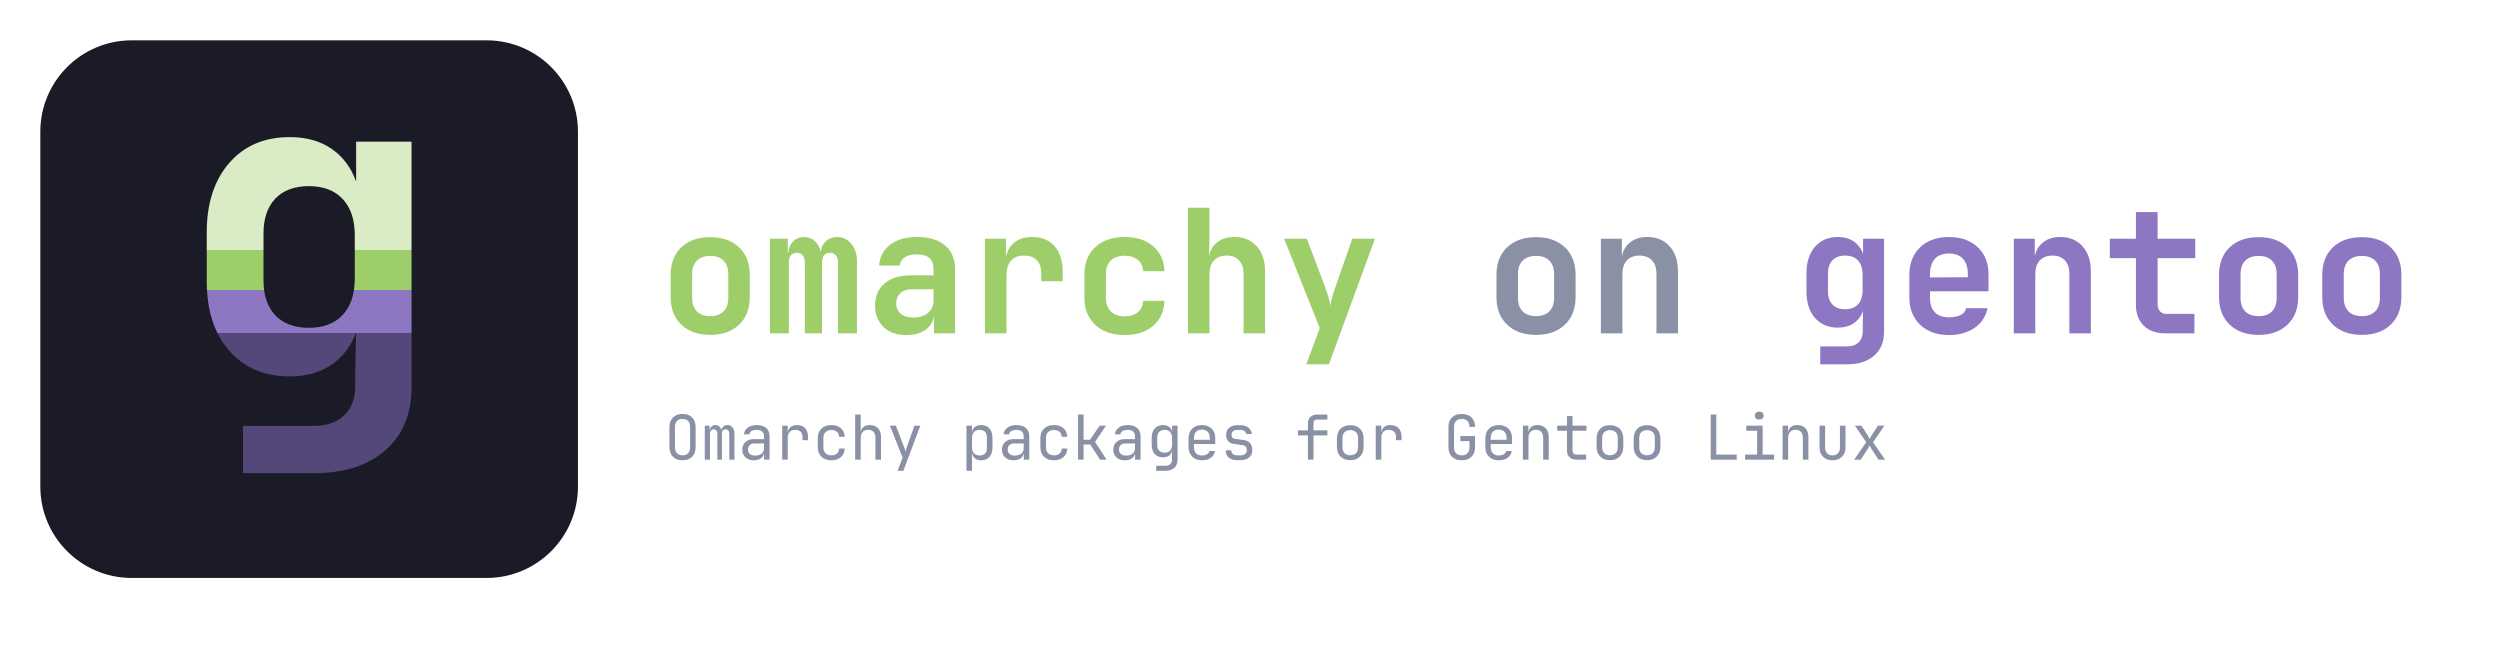
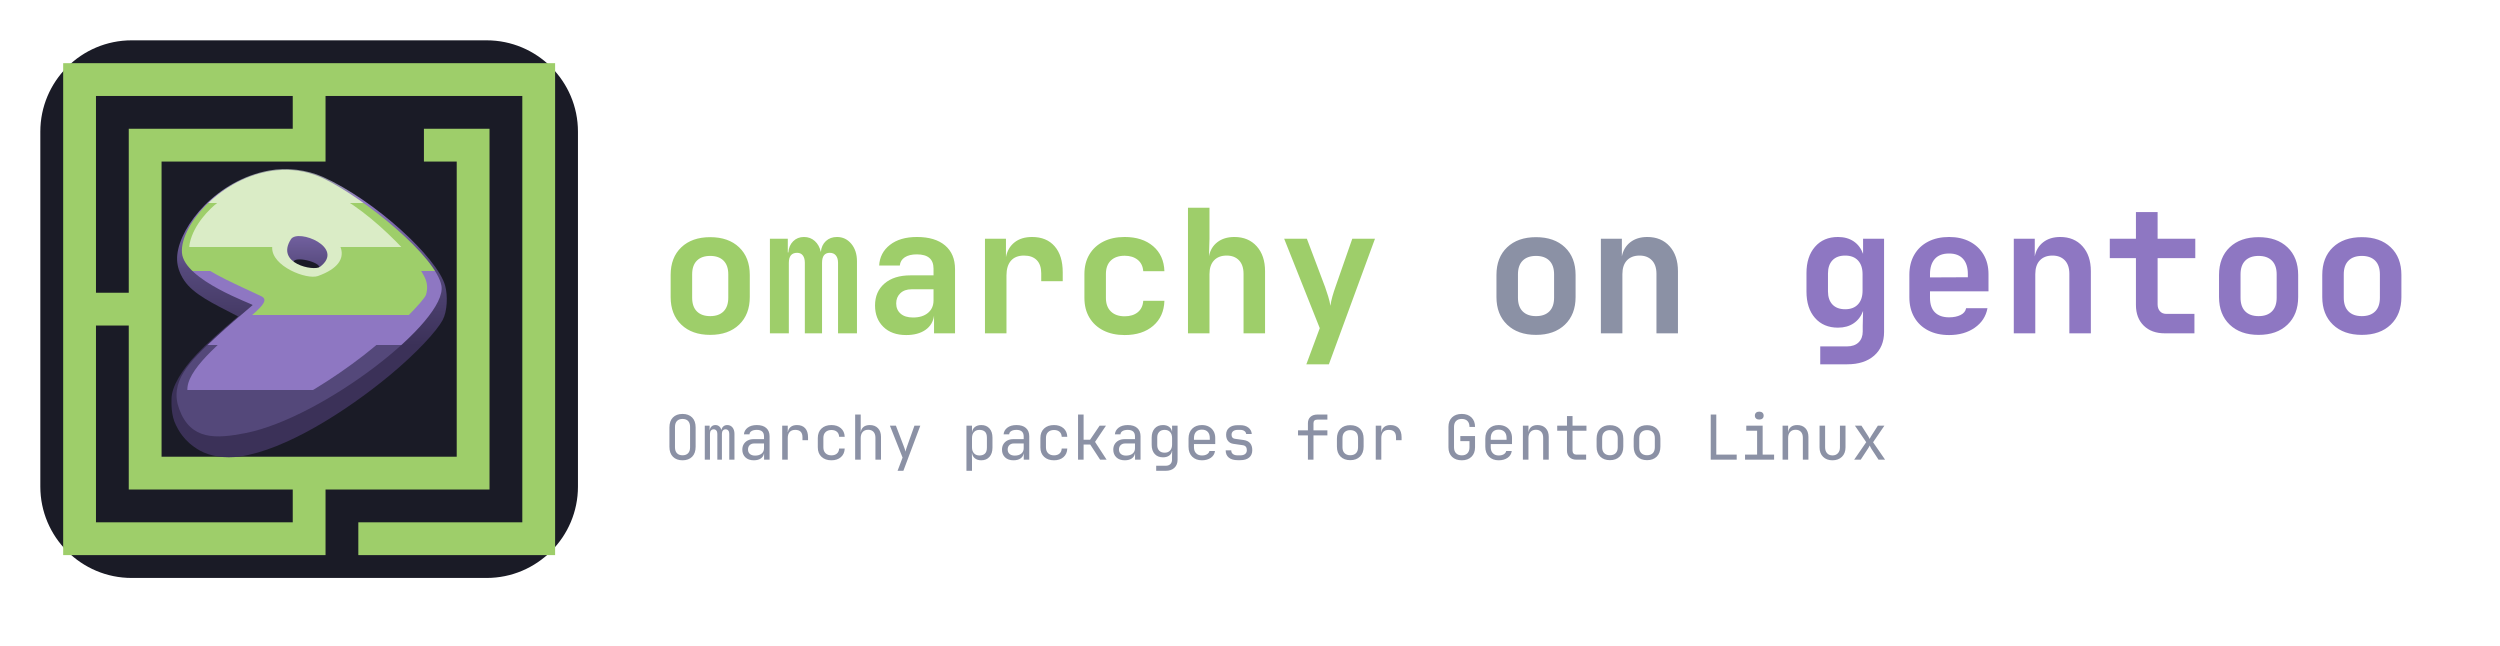
<svg xmlns="http://www.w3.org/2000/svg" viewBox="0 0 1860 480">
-   <defs>
-     <linearGradient id="b" x1="0" y1="102.0" x2="0" y2="352.0" gradientUnits="userSpaceOnUse">
+   <g transform="translate(30,30) scale(0.5)">
+     <linearGradient id="b4F" x1="0" y1="8" x2="0" y2="397" gradientUnits="userSpaceOnUse">
      <stop offset="0.000" stop-color="#daecc6" />
      <stop offset="0.263" stop-color="#daecc6" />
      <stop offset="0.263" stop-color="#9ece6a" />
      <stop offset="0.500" stop-color="#9ece6a" />
      <stop offset="0.500" stop-color="#8e77c2" />
      <stop offset="0.760" stop-color="#8e77c2" />
      <stop offset="0.760" stop-color="#54487a" />
      <stop offset="1.000" stop-color="#54487a" />
    </linearGradient>
-   </defs>
-   <rect x="30" y="30" width="400" height="400" rx="68" fill="#1a1b26" />
-   <path transform="translate(153.8176,102.0) scale(0.5)" d="M54.054 500.0V429.73H158.784Q188.514 429.73 204.73 413.851Q220.946 397.973 220.946 370.946V348.649L222.297 290.541Q210.811 321.622 185.473 338.851Q160.135 356.081 123.649 356.081Q66.892 356.081 33.446 317.905Q0.0 279.73 0.0 214.189V141.892Q0.0 77.027 33.446 38.514Q66.892 0.0 123.649 0.0Q160.135 0.0 185.473 17.23Q210.811 34.459 222.297 66.216V6.757H304.73V372.973Q304.73 431.757 265.878 465.878Q227.027 500.0 160.135 500.0ZM152.027 283.784Q184.459 283.784 202.365 264.527Q220.27 245.27 220.27 210.811V145.946Q220.27 111.486 202.365 92.23Q184.459 72.973 152.027 72.973Q119.595 72.973 102.027 91.554Q84.459 110.135 84.459 143.243V213.514Q84.459 246.622 102.027 265.203Q119.595 283.784 152.027 283.784Z" fill="url(#b)" />
+     <linearGradient id="b4M" x1="0" y1="-52" x2="0" y2="337" gradientUnits="userSpaceOnUse">
+       <stop offset="0.000" stop-color="#daecc6" />
+       <stop offset="0.263" stop-color="#daecc6" />
+       <stop offset="0.263" stop-color="#9ece6a" />
+       <stop offset="0.500" stop-color="#9ece6a" />
+       <stop offset="0.500" stop-color="#8e77c2" />
+       <stop offset="0.760" stop-color="#8e77c2" />
+       <stop offset="0.760" stop-color="#54487a" />
+       <stop offset="1.000" stop-color="#54487a" />
+     </linearGradient>
+     <linearGradient id="b4B" x1="0" y1="-52" x2="0" y2="337" gradientUnits="userSpaceOnUse">
+       <stop offset="0.000" stop-color="#9ece6a" />
+       <stop offset="0.263" stop-color="#8e77c2" />
+       <stop offset="0.500" stop-color="#54487a" />
+       <stop offset="0.760" stop-color="#3b3158" />
+       <stop offset="1.000" stop-color="#3b3158" />
+     </linearGradient>
+     <rect width="800" height="800" rx="136" fill="#1a1b26" />
+     <g transform="translate(34,34) scale(2.44)" fill="#9ece6a" fill-rule="evenodd">
+       <g transform="translate(0,300) scale(0.1,-0.1)" stroke="none">
+         <path d="M0 1500 l0 -1500 800 0 800 0 0 200 0 200 500 0 500 0 0 1100 0 1100 -200 0 -200 0 0 -100 0 -100 100 0 100 0 0 -900 0 -900 -900 0 -900 0 0 900 0 900 500 0 500 0 0 200 0 200 600 0 600 0 0 -1300 0 -1300 -500 0 -500 0 0 -100 0 -100 600 0 600 0 0 1500 0 1500 -1500 0 -1500 0 0 -1500z m1400 1200 l0 -100 -500 0 -500 0 0 -500 0 -500 -100 0 -100 0 0 600 0 600 600 0 600 0 0 -100z m-1000 -1800 l0 -500 500 0 500 0 0 -100 0 -100 -600 0 -600 0 0 600 0 600 100 0 100 0 0 -500z" />
+       </g>
+     </g>
+     <g transform="translate(180.0,186.0) scale(1.1)" fill-rule="evenodd">
+       <path d="M13.83,315.949c0.043,-16.447 14.024,-39.408 33.889,-60.268c13.276,-13.941 26.759,-26.178 56.15,-51.238c-20.33,-11.156 -51.95,-24.615 -67.815,-42.242c-5.87,-6.522 -16.511,-21.298 -14.447,-41.039c4.206,-40.236 53.869,-101.298 124.46,-114.207c23.488,-4.296 50.455,-1.195 72.65,8.783c69.629,31.304 154.782,109.073 165.259,147.046c3.688,13.366 2.979,34.671 -3.379,46.545c-7.879,14.716 -35.156,44.606 -72.475,75.449c-58.556,48.394 -140.612,100.359 -201.881,109.103c-19.798,2.826 -40.024,-0.121 -54.218,-8.13c-22.209,-12.532 -29.581,-29.262 -32.172,-34.277c-6.891,-13.334 -6.036,-30.228 -6.021,-35.525ZM178.63,131.173c0.756,-9.325 37.321,-0.042 35.011,7.343c-2.437,7.791 -35.879,3.354 -35.011,-7.343Z" fill="url(#b4B)" />
+       <path d="M123.659,189.035c-19.242,16.246 -32.036,27.2 -48.075,41.86c-38.626,35.304 -64.871,62.176 -51.34,98.909c15.609,42.374 49.824,40.226 89.947,32.35c103.421,-20.398 273.426,-151.095 264.761,-199.37c-7.012,-39.061 -101.992,-116.721 -158.227,-144.356c-17.569,-8.634 -37.816,-13.099 -58.124,-12.143c-77.327,3.65 -137.715,74.052 -134.63,112.197c3.001,37.11 96.795,69.446 95.688,70.553ZM112.052,59.482c-23.268,25.888 -8.392,75.974 30.195,103.274c45.152,31.945 118.269,37.729 132.819,13.093c27.14,-45.952 -2.493,-94.54 -46.727,-116.214c-43.711,-21.418 -101.783,-16.29 -116.287,-0.153l0,0Z" fill="url(#b4M)" />
+       <path d="M191.403,161.67c32.666,4.541 60.822,-8.541 65.225,-40.798c3.354,-24.571 -34.25,-51.417 -56.859,-57.608c-18.88,-5.171 -59.869,1.478 -62.633,37.186c-2.872,37.121 35.22,58.573 54.267,61.22ZM175.407,99.931c-21.468,33.258 31.169,43.483 39.228,37.418c34.744,-26.149 -29.77,-52.07 -39.228,-37.418Z" fill="#daecc6" />
+       <path d="M156.368,15.122c-37.974,4.001 -45.246,8.889 -79.647,34.916c-11.53,8.723 -32.75,29.948 -38.187,55.128c-2.071,9.59 0.377,17.87 7.283,23.676c22.116,18.593 59.131,33.677 89.498,48.259c8.894,4.271 3.005,12.015 -11.338,24.432c-36.194,31.334 -85.128,69.476 -88.544,98.54c-1.61,13.695 3.079,32.305 19.702,41.828c19.419,11.125 59.729,3.864 86.646,-6.159c39.334,-14.647 91.003,-46.973 132.023,-78.748c42.655,-33.043 82.316,-75.011 84.277,-81.856c2.409,-8.406 2.169,-16.169 -2.48,-25.096c-7.301,-14.017 -17.062,-24.432 -27.542,-36.091c-28.122,-29.647 -57.876,-55.697 -93.475,-75.66c-25.707,-14.416 -48.325,-26.319 -78.216,-23.169ZM212.149,81.588c27.434,13.263 55.606,48.102 -0.245,68.154c-15.187,5.453 -63.352,-13.391 -61.878,-39.107c2.15,-37.987 28.625,-45.242 62.123,-29.047l0,0Z" fill="url(#b4F)" />
+     </g>
+   </g>
  <path fill="#9ece6a" d="M528.4 249.152Q514.832 249.152 506.896 241.536Q498.96 233.92 498.96 220.992V204.608Q498.96 191.552 506.896 184.0Q514.832 176.448 528.4 176.448Q541.968 176.448 549.904 184.0Q557.84 191.552 557.84 204.608V220.992Q557.84 233.92 549.904 241.536Q541.968 249.152 528.4 249.152ZM528.4 235.2Q534.8 235.2 538.32 231.68Q541.84 228.16 541.84 221.504V204.096Q541.84 197.44 538.32 193.92Q534.8 190.4 528.4 190.4Q522.0 190.4 518.48 193.92Q514.96 197.44 514.96 204.096V221.504Q514.96 228.16 518.48 231.68Q522.0 235.2 528.4 235.2Z M572.816 248.0V177.6H586.128V187.84H586.512Q586.896 182.72 590.096 179.52Q593.296 176.32 598.16 176.32Q602.896 176.32 606.224 179.328Q609.552 182.336 610.704 187.456Q611.216 182.336 614.48 179.328Q617.744 176.32 622.736 176.32Q629.136 176.32 633.36 181.376Q637.584 186.432 637.584 194.368V248.0H623.504V195.52Q623.504 192.064 621.904 190.08Q620.304 188.096 617.36 188.096Q611.6 188.096 611.6 195.52V248.0H598.8V195.52Q598.8 192.064 597.328 190.08Q595.856 188.096 593.04 188.096Q586.896 188.096 586.896 195.52V248.0Z M674.192 249.28Q663.44 249.28 657.232 243.2Q651.024 237.12 651.024 227.264Q651.024 217.024 658.064 210.944Q665.104 204.864 677.392 204.864H694.544V199.872Q694.544 189.248 682.128 189.248Q676.496 189.248 673.168 191.424Q669.84 193.6 669.456 197.568H654.096Q654.608 188.096 662.096 182.208Q669.584 176.32 682.256 176.32Q695.696 176.32 703.12 182.592Q710.544 188.864 710.544 200.256V248.0H694.928V234.816Q694.032 241.6 688.528 245.44Q683.024 249.28 674.192 249.28ZM679.312 236.224Q686.352 236.224 690.448 232.768Q694.544 229.312 694.544 223.552V215.232H678.16Q672.912 215.232 669.84 218.176Q666.768 221.12 666.768 225.728Q666.768 230.464 670.032 233.344Q673.296 236.224 679.312 236.224Z M732.816 248.0V177.6H748.432V191.296Q749.712 184.384 754.768 180.352Q759.824 176.32 767.888 176.32Q778.64 176.32 784.656 183.232Q790.672 190.144 790.672 202.56V209.216H774.672V203.328Q774.672 196.928 771.344 193.536Q768.016 190.144 761.872 190.144Q755.472 190.144 752.144 193.984Q748.816 197.824 748.816 204.864V248.0Z M836.752 249.28Q827.664 249.28 820.944 245.888Q814.224 242.496 810.512 236.288Q806.8 230.08 806.8 221.632V203.968Q806.8 195.52 810.512 189.312Q814.224 183.104 820.944 179.712Q827.664 176.32 836.752 176.32Q849.936 176.32 857.936 183.168Q865.936 190.016 866.32 201.792H850.576Q850.192 196.288 846.416 193.28Q842.64 190.272 836.752 190.272Q830.224 190.272 826.512 193.792Q822.8 197.312 822.8 203.84V221.632Q822.8 228.16 826.512 231.744Q830.224 235.328 836.752 235.328Q842.768 235.328 846.48 232.32Q850.192 229.312 850.576 223.808H866.32Q865.936 235.584 857.936 242.432Q849.936 249.28 836.752 249.28Z M883.856 248.0V154.56H899.856V177.6L899.472 190.656Q900.752 184.0 905.744 180.16Q910.736 176.32 918.416 176.32Q928.784 176.32 934.992 183.232Q941.2 190.144 941.2 201.792V248.0H925.2V203.712Q925.2 197.184 921.808 193.664Q918.416 190.144 912.656 190.144Q906.64 190.144 903.248 193.728Q899.856 197.312 899.856 203.968V248.0Z M971.92 271.04 981.904 244.16 955.408 177.6H972.304L985.872 213.568Q987.024 216.768 988.176 220.544Q989.328 224.32 989.84 227.52Q990.224 224.32 991.312 220.544Q992.4 216.768 993.552 213.568L1006.096 177.6H1022.992L988.688 271.04Z" />
  <path fill="#8b91a5" d="M1142.8 249.152Q1129.232 249.152 1121.296 241.536Q1113.36 233.92 1113.36 220.992V204.608Q1113.36 191.552 1121.296 184.0Q1129.232 176.448 1142.8 176.448Q1156.368 176.448 1164.304 184.0Q1172.24 191.552 1172.24 204.608V220.992Q1172.24 233.92 1164.304 241.536Q1156.368 249.152 1142.8 249.152ZM1142.8 235.2Q1149.2 235.2 1152.72 231.68Q1156.24 228.16 1156.24 221.504V204.096Q1156.24 197.44 1152.72 193.92Q1149.2 190.4 1142.8 190.4Q1136.4 190.4 1132.88 193.92Q1129.36 197.44 1129.36 204.096V221.504Q1129.36 228.16 1132.88 231.68Q1136.4 235.2 1142.8 235.2Z M1191.056 248.0V177.6H1206.672V190.784Q1207.952 184.128 1212.944 180.224Q1217.936 176.32 1225.616 176.32Q1235.984 176.32 1242.192 183.232Q1248.4 190.144 1248.4 201.792V248.0H1232.4V203.712Q1232.4 197.184 1229.008 193.664Q1225.616 190.144 1219.856 190.144Q1213.84 190.144 1210.448 193.728Q1207.056 197.312 1207.056 203.968V248.0Z" />
  <path fill="#8e77c2" d="M1354.256 271.04V257.728H1374.096Q1379.728 257.728 1382.8 254.72Q1385.872 251.712 1385.872 246.592V242.368L1386.128 231.36Q1383.952 237.248 1379.152 240.512Q1374.352 243.776 1367.44 243.776Q1356.688 243.776 1350.352 236.544Q1344.016 229.312 1344.016 216.896V203.2Q1344.016 190.912 1350.352 183.616Q1356.688 176.32 1367.44 176.32Q1374.352 176.32 1379.152 179.584Q1383.952 182.848 1386.128 188.864V177.6H1401.744V246.976Q1401.744 258.112 1394.384 264.576Q1387.024 271.04 1374.352 271.04ZM1372.816 230.08Q1378.96 230.08 1382.352 226.432Q1385.744 222.784 1385.744 216.256V203.968Q1385.744 197.44 1382.352 193.792Q1378.96 190.144 1372.816 190.144Q1366.672 190.144 1363.344 193.664Q1360.016 197.184 1360.016 203.456V216.768Q1360.016 223.04 1363.344 226.56Q1366.672 230.08 1372.816 230.08Z M1450.128 249.28Q1441.168 249.28 1434.512 245.824Q1427.856 242.368 1424.208 236.032Q1420.56 229.696 1420.56 221.12V204.48Q1420.56 195.904 1424.208 189.568Q1427.856 183.232 1434.512 179.776Q1441.168 176.32 1450.128 176.32Q1458.96 176.32 1465.552 179.776Q1472.144 183.232 1475.792 189.44Q1479.44 195.648 1479.44 203.968V216.768H1435.92V221.632Q1435.92 228.8 1439.632 232.448Q1443.344 236.096 1450.128 236.096Q1455.12 236.096 1458.64 234.368Q1462.16 232.64 1462.8 229.312H1478.672Q1477.008 238.4 1469.2 243.84Q1461.392 249.28 1450.128 249.28ZM1435.92 203.968V206.4L1464.08 206.272V203.84Q1464.08 196.544 1460.496 192.576Q1456.912 188.608 1450.128 188.608Q1443.088 188.608 1439.504 192.64Q1435.92 196.672 1435.92 203.968Z M1498.256 248.0V177.6H1513.872V190.784Q1515.152 184.128 1520.144 180.224Q1525.136 176.32 1532.816 176.32Q1543.184 176.32 1549.392 183.232Q1555.6 190.144 1555.6 201.792V248.0H1539.6V203.712Q1539.6 197.184 1536.208 193.664Q1532.816 190.144 1527.056 190.144Q1521.04 190.144 1517.648 193.728Q1514.256 197.312 1514.256 203.968V248.0Z M1610.64 248.0Q1600.784 248.0 1594.96 242.304Q1589.136 236.608 1589.136 226.88V192.064H1569.68V177.6H1589.136V157.76H1605.264V177.6H1633.296V192.064H1605.264V226.496Q1605.264 229.568 1606.992 231.552Q1608.72 233.536 1611.792 233.536H1632.656V248.0Z M1680.4 249.152Q1666.832 249.152 1658.896 241.536Q1650.96 233.92 1650.96 220.992V204.608Q1650.96 191.552 1658.896 184.0Q1666.832 176.448 1680.4 176.448Q1693.968 176.448 1701.904 184.0Q1709.84 191.552 1709.84 204.608V220.992Q1709.84 233.92 1701.904 241.536Q1693.968 249.152 1680.4 249.152ZM1680.4 235.2Q1686.8 235.2 1690.32 231.68Q1693.84 228.16 1693.84 221.504V204.096Q1693.84 197.44 1690.32 193.92Q1686.8 190.4 1680.4 190.4Q1674 190.4 1670.48 193.92Q1666.96 197.44 1666.96 204.096V221.504Q1666.96 228.16 1670.48 231.68Q1674 235.2 1680.4 235.2Z M1757.2 249.152Q1743.632 249.152 1735.696 241.536Q1727.76 233.92 1727.76 220.992V204.608Q1727.76 191.552 1735.696 184.0Q1743.632 176.448 1757.2 176.448Q1770.768 176.448 1778.704 184.0Q1786.64 191.552 1786.64 204.608V220.992Q1786.64 233.92 1778.704 241.536Q1770.768 249.152 1757.2 249.152ZM1757.2 235.2Q1763.6 235.2 1767.12 231.68Q1770.64 228.16 1770.64 221.504V204.096Q1770.64 197.44 1767.12 193.92Q1763.6 190.4 1757.2 190.4Q1750.8 190.4 1747.28 193.92Q1743.76 197.44 1743.76 204.096V221.504Q1743.76 228.16 1747.28 231.68Q1750.8 235.2 1757.2 235.2Z" />
  <path fill="#8b91a5" d="M507.8 342.46Q503.292 342.46 500.67 339.838Q498.048 337.216 498.048 332.34V318.08Q498.048 313.204 500.67 310.582Q503.292 307.96 507.8 307.96Q512.308 307.96 514.93 310.582Q517.552 313.204 517.552 318.034V332.34Q517.552 337.216 514.93 339.838Q512.308 342.46 507.8 342.46ZM507.8 338.734Q510.514 338.734 511.963 337.193Q513.412 335.652 513.412 332.8V317.62Q513.412 314.768 511.963 313.227Q510.514 311.686 507.8 311.686Q505.132 311.686 503.66 313.227Q502.188 314.768 502.188 317.62V332.8Q502.188 335.652 503.66 337.193Q505.132 338.734 507.8 338.734Z M524.36 342.0V316.7H527.948V320.058H528.04Q528.27 318.356 529.397 317.298Q530.524 316.24 532.272 316.24Q533.928 316.24 535.078 317.206Q536.228 318.172 536.734 319.828H536.78Q537.102 318.172 538.229 317.206Q539.356 316.24 541.104 316.24Q543.542 316.24 544.991 318.057Q546.44 319.874 546.44 322.772V342.0H542.576V322.726Q542.576 321.208 541.84 320.311Q541.104 319.414 539.816 319.414Q538.574 319.414 537.838 320.288Q537.102 321.162 537.102 322.68V342.0H533.698V322.726Q533.698 321.208 532.962 320.311Q532.226 319.414 530.984 319.414Q529.696 319.414 528.96 320.288Q528.224 321.162 528.224 322.68V342.0Z M560.792 342.46Q556.882 342.46 554.582 340.275Q552.282 338.09 552.282 334.548Q552.282 332.202 553.34 330.454Q554.398 328.706 556.284 327.717Q558.17 326.728 560.608 326.728H568.428V324.75Q568.428 319.828 563.046 319.828Q560.654 319.828 559.182 320.702Q557.71 321.576 557.618 323.14H553.478Q553.708 320.15 556.261 318.195Q558.814 316.24 563.046 316.24Q567.646 316.24 570.107 318.448Q572.568 320.656 572.568 324.612V342.0H568.474V337.4H568.382Q568.014 339.746 566.036 341.103Q564.058 342.46 560.792 342.46ZM561.804 338.964Q564.84 338.964 566.634 337.492Q568.428 336.02 568.428 333.49V329.948H561.068Q559.044 329.948 557.779 331.167Q556.514 332.386 556.514 334.41Q556.514 336.526 557.917 337.745Q559.32 338.964 561.804 338.964Z M581.952 342.0V316.7H586.092V321.53H586.184Q586.506 319.092 588.254 317.666Q590.002 316.24 592.946 316.24Q596.902 316.24 599.041 318.609Q601.18 320.978 601.18 325.348V327.51H597.04V325.348Q597.04 319.828 591.658 319.828Q588.944 319.828 587.518 321.392Q586.092 322.956 586.092 325.9V342.0Z M618.568 342.46Q613.968 342.46 611.208 339.884Q608.448 337.308 608.448 332.8V325.9Q608.448 321.392 611.208 318.816Q613.968 316.24 618.568 316.24Q622.938 316.24 625.629 318.586Q628.32 320.932 628.458 324.98H624.318Q624.18 322.542 622.662 321.231Q621.144 319.92 618.568 319.92Q615.854 319.92 614.221 321.461Q612.588 323.002 612.588 325.854V332.8Q612.588 335.652 614.221 337.216Q615.854 338.78 618.568 338.78Q621.144 338.78 622.662 337.446Q624.18 336.112 624.318 333.72H628.458Q628.32 337.768 625.629 340.114Q622.938 342.46 618.568 342.46Z M636.232 342.0V308.42H640.372V321.53H640.418Q640.74 319.0 642.488 317.62Q644.236 316.24 647.134 316.24Q650.952 316.24 653.206 318.586Q655.46 320.932 655.46 324.98V342.0H651.32V325.67Q651.32 322.818 649.871 321.277Q648.422 319.736 645.938 319.736Q643.362 319.736 641.867 321.346Q640.372 322.956 640.372 325.9V342.0Z M667.788 350.28 671.514 340.436 662.084 316.7H666.546L672.526 332.34Q672.894 333.26 673.216 334.272Q673.538 335.284 673.676 336.02Q673.814 335.284 674.136 334.272Q674.458 333.26 674.78 332.34L680.346 316.7H684.716L672.112 350.28Z M719.032 350.28V316.7H723.172V321.53H723.218Q723.54 319.046 725.38 317.643Q727.22 316.24 730.072 316.24Q733.89 316.24 736.144 318.747Q738.398 321.254 738.398 325.624V333.03Q738.398 337.4 736.144 339.93Q733.89 342.46 730.072 342.46Q727.22 342.46 725.38 341.034Q723.54 339.608 723.218 337.17H723.08L723.172 342.92V350.28ZM728.692 338.872Q731.314 338.872 732.786 337.492Q734.258 336.112 734.258 333.03V325.67Q734.258 322.542 732.786 321.185Q731.314 319.828 728.692 319.828Q726.162 319.828 724.667 321.438Q723.172 323.048 723.172 325.9V332.8Q723.172 335.652 724.667 337.262Q726.162 338.872 728.692 338.872Z M753.992 342.46Q750.082 342.46 747.782 340.275Q745.482 338.09 745.482 334.548Q745.482 332.202 746.54 330.454Q747.598 328.706 749.484 327.717Q751.37 326.728 753.808 326.728H761.628V324.75Q761.628 319.828 756.246 319.828Q753.854 319.828 752.382 320.702Q750.91 321.576 750.818 323.14H746.678Q746.908 320.15 749.461 318.195Q752.014 316.24 756.246 316.24Q760.846 316.24 763.307 318.448Q765.768 320.656 765.768 324.612V342.0H761.674V337.4H761.582Q761.214 339.746 759.236 341.103Q757.258 342.46 753.992 342.46ZM755.004 338.964Q758.04 338.964 759.834 337.492Q761.628 336.02 761.628 333.49V329.948H754.268Q752.244 329.948 750.979 331.167Q749.714 332.386 749.714 334.41Q749.714 336.526 751.117 337.745Q752.52 338.964 755.004 338.964Z M784.168 342.46Q779.568 342.46 776.808 339.884Q774.048 337.308 774.048 332.8V325.9Q774.048 321.392 776.808 318.816Q779.568 316.24 784.168 316.24Q788.538 316.24 791.229 318.586Q793.92 320.932 794.058 324.98H789.918Q789.78 322.542 788.262 321.231Q786.744 319.92 784.168 319.92Q781.454 319.92 779.821 321.461Q778.188 323.002 778.188 325.854V332.8Q778.188 335.652 779.821 337.216Q781.454 338.78 784.168 338.78Q786.744 338.78 788.262 337.446Q789.78 336.112 789.918 333.72H794.058Q793.92 337.768 791.229 340.114Q788.538 342.46 784.168 342.46Z M802.062 342.0V308.42H806.202V327.142H811.032L818.116 316.7H822.854L814.712 328.752L823.314 342.0H818.484L811.124 330.73H806.202V342.0Z M836.792 342.46Q832.882 342.46 830.582 340.275Q828.282 338.09 828.282 334.548Q828.282 332.202 829.34 330.454Q830.398 328.706 832.284 327.717Q834.17 326.728 836.608 326.728H844.428V324.75Q844.428 319.828 839.046 319.828Q836.654 319.828 835.182 320.702Q833.71 321.576 833.618 323.14H829.478Q829.708 320.15 832.261 318.195Q834.814 316.24 839.046 316.24Q843.646 316.24 846.107 318.448Q848.568 320.656 848.568 324.612V342.0H844.474V337.4H844.382Q844.014 339.746 842.036 341.103Q840.058 342.46 836.792 342.46ZM837.804 338.964Q840.84 338.964 842.634 337.492Q844.428 336.02 844.428 333.49V329.948H837.068Q835.044 329.948 833.779 331.167Q832.514 332.386 832.514 334.41Q832.514 336.526 833.917 337.745Q835.32 338.964 837.804 338.964Z M860.206 350.28V346.508H867.336Q869.498 346.508 870.74 345.289Q871.982 344.07 871.982 342.0V339.7L872.074 335.56H871.936Q871.568 337.814 869.774 339.033Q867.98 340.252 865.266 340.252Q861.356 340.252 859.102 337.768Q856.848 335.284 856.848 330.96V325.624Q856.848 321.3 859.102 318.77Q861.356 316.24 865.266 316.24Q867.98 316.24 869.774 317.528Q871.568 318.816 871.936 321.07H872.028V316.7H876.122V342.0Q876.122 345.818 873.753 348.049Q871.384 350.28 867.29 350.28ZM866.508 336.802Q869.084 336.802 870.556 335.192Q872.028 333.582 872.028 330.73V325.9Q872.028 323.048 870.556 321.438Q869.084 319.828 866.508 319.828Q863.886 319.828 862.437 321.346Q860.988 322.864 860.988 325.44V331.19Q860.988 333.766 862.437 335.284Q863.886 336.802 866.508 336.802Z M894.2 342.46Q889.738 342.46 887.001 339.769Q884.264 337.078 884.264 332.34V326.36Q884.264 321.622 887.001 318.931Q889.738 316.24 894.2 316.24Q897.19 316.24 899.421 317.436Q901.652 318.632 902.894 320.794Q904.136 322.956 904.136 325.9V330.408H888.312V332.8Q888.312 335.606 889.922 337.239Q891.532 338.872 894.2 338.872Q896.5 338.872 897.995 337.975Q899.49 337.078 899.812 335.56H903.952Q903.538 338.734 900.87 340.597Q898.202 342.46 894.2 342.46ZM888.312 327.188H900.088V325.9Q900.088 322.91 898.547 321.277Q897.006 319.644 894.2 319.644Q891.394 319.644 889.853 321.277Q888.312 322.91 888.312 325.9Z M920.788 342.368Q916.556 342.368 914.233 340.459Q911.91 338.55 911.91 335.054H916.05Q916.05 336.802 917.292 337.791Q918.534 338.78 920.788 338.78H922.812Q925.112 338.78 926.377 337.768Q927.642 336.756 927.642 334.916Q927.642 331.65 924.652 331.236L917.66 330.224Q915.084 329.856 913.658 328.085Q912.232 326.314 912.232 323.416Q912.232 320.104 914.509 318.218Q916.786 316.332 920.788 316.332H922.812Q926.492 316.332 928.815 318.149Q931.138 319.966 931.322 322.91H927.136Q927.044 321.576 925.871 320.702Q924.698 319.828 922.812 319.828H920.788Q918.672 319.828 917.476 320.794Q916.28 321.76 916.28 323.416Q916.28 326.084 918.718 326.452L925.25 327.372Q931.69 328.292 931.69 334.916Q931.69 338.458 929.367 340.413Q927.044 342.368 922.812 342.368Z M973.09 342.0V323.922H965.73V320.15H973.09V314.86Q973.09 311.87 974.976 310.145Q976.862 308.42 980.174 308.42H987.58V312.192H980.174Q977.23 312.192 977.23 314.86V320.15H987.58V323.922H977.23V342.0Z M1004.6 342.368Q1000.046 342.368 997.355 339.7Q994.664 337.032 994.664 332.248V326.452Q994.664 321.622 997.332 318.977Q1000 316.332 1004.6 316.332Q1009.2 316.332 1011.868 318.977Q1014.536 321.622 1014.536 326.452V332.248Q1014.536 337.032 1011.845 339.7Q1009.154 342.368 1004.6 342.368ZM1004.6 338.688Q1007.314 338.688 1008.855 337.17Q1010.396 335.652 1010.396 332.708V325.992Q1010.396 323.048 1008.855 321.53Q1007.314 320.012 1004.6 320.012Q1001.932 320.012 1000.368 321.53Q998.804 323.048 998.804 325.992V332.708Q998.804 335.652 1000.368 337.17Q1001.932 338.688 1004.6 338.688Z M1023.552 342.0V316.7H1027.692V321.53H1027.784Q1028.106 319.092 1029.854 317.666Q1031.602 316.24 1034.546 316.24Q1038.502 316.24 1040.641 318.609Q1042.78 320.978 1042.78 325.348V327.51H1038.64V325.348Q1038.64 319.828 1033.258 319.828Q1030.544 319.828 1029.118 321.392Q1027.692 322.956 1027.692 325.9V342.0Z M1087.584 342.46Q1082.984 342.46 1080.316 339.884Q1077.648 337.308 1077.648 332.8V317.62Q1077.648 313.112 1080.316 310.536Q1082.984 307.96 1087.584 307.96Q1092.092 307.96 1094.76 310.559Q1097.428 313.158 1097.428 317.62H1093.288Q1093.288 314.768 1091.793 313.227Q1090.298 311.686 1087.584 311.686Q1084.87 311.686 1083.329 313.204Q1081.788 314.722 1081.788 317.574V332.8Q1081.788 335.652 1083.329 337.216Q1084.87 338.78 1087.584 338.78Q1090.298 338.78 1091.793 337.216Q1093.288 335.652 1093.288 332.8V328.2H1086.48V324.428H1097.428V332.8Q1097.428 337.262 1094.76 339.861Q1092.092 342.46 1087.584 342.46Z M1115 342.46Q1110.538 342.46 1107.801 339.769Q1105.064 337.078 1105.064 332.34V326.36Q1105.064 321.622 1107.801 318.931Q1110.538 316.24 1115 316.24Q1117.99 316.24 1120.221 317.436Q1122.452 318.632 1123.694 320.794Q1124.936 322.956 1124.936 325.9V330.408H1109.112V332.8Q1109.112 335.606 1110.722 337.239Q1112.332 338.872 1115 338.872Q1117.3 338.872 1118.795 337.975Q1120.29 337.078 1120.612 335.56H1124.752Q1124.338 338.734 1121.67 340.597Q1119.002 342.46 1115 342.46ZM1109.112 327.188H1120.888V325.9Q1120.888 322.91 1119.347 321.277Q1117.806 319.644 1115 319.644Q1112.194 319.644 1110.653 321.277Q1109.112 322.91 1109.112 325.9Z M1133.032 342.0V316.7H1137.172V321.53H1137.218Q1137.54 319.0 1139.288 317.62Q1141.036 316.24 1143.934 316.24Q1147.752 316.24 1150.006 318.586Q1152.26 320.932 1152.26 324.98V342.0H1148.12V325.716Q1148.12 322.818 1146.671 321.277Q1145.222 319.736 1142.738 319.736Q1140.162 319.736 1138.667 321.346Q1137.172 322.956 1137.172 325.9V342.0Z M1172.73 342.0Q1169.602 342.0 1167.716 340.183Q1165.83 338.366 1165.83 335.33V320.472H1158.562V316.7H1165.83V309.57H1169.97V316.7H1180.32V320.472H1169.97V335.33Q1169.97 336.618 1170.729 337.423Q1171.488 338.228 1172.73 338.228H1180.09V342.0Z M1197.8 342.368Q1193.246 342.368 1190.555 339.7Q1187.864 337.032 1187.864 332.248V326.452Q1187.864 321.622 1190.532 318.977Q1193.2 316.332 1197.8 316.332Q1202.4 316.332 1205.068 318.977Q1207.736 321.622 1207.736 326.452V332.248Q1207.736 337.032 1205.045 339.7Q1202.354 342.368 1197.8 342.368ZM1197.8 338.688Q1200.514 338.688 1202.055 337.17Q1203.596 335.652 1203.596 332.708V325.992Q1203.596 323.048 1202.055 321.53Q1200.514 320.012 1197.8 320.012Q1195.132 320.012 1193.568 321.53Q1192.004 323.048 1192.004 325.992V332.708Q1192.004 335.652 1193.568 337.17Q1195.132 338.688 1197.8 338.688Z M1225.4 342.368Q1220.846 342.368 1218.155 339.7Q1215.464 337.032 1215.464 332.248V326.452Q1215.464 321.622 1218.132 318.977Q1220.8 316.332 1225.4 316.332Q1230.0 316.332 1232.668 318.977Q1235.336 321.622 1235.336 326.452V332.248Q1235.336 337.032 1232.645 339.7Q1229.954 342.368 1225.4 342.368ZM1225.4 338.688Q1228.114 338.688 1229.655 337.17Q1231.196 335.652 1231.196 332.708V325.992Q1231.196 323.048 1229.655 321.53Q1228.114 320.012 1225.4 320.012Q1222.732 320.012 1221.168 321.53Q1219.604 323.048 1219.604 325.992V332.708Q1219.604 335.652 1221.168 337.17Q1222.732 338.688 1225.4 338.688Z M1272.78 342.0V308.42H1276.92V338.228H1292.1V342.0Z M1298.31 342.0V338.228H1307.28V320.472H1299.23V316.7H1311.42V338.228H1319.93V342.0ZM1308.89 312.146Q1307.372 312.146 1306.498 311.364Q1305.624 310.582 1305.624 309.248Q1305.624 307.868 1306.498 307.063Q1307.372 306.258 1308.89 306.258Q1310.408 306.258 1311.282 307.063Q1312.156 307.868 1312.156 309.248Q1312.156 310.582 1311.282 311.364Q1310.408 312.146 1308.89 312.146Z M1326.232 342.0V316.7H1330.372V321.53H1330.418Q1330.74 319.0 1332.488 317.62Q1334.236 316.24 1337.134 316.24Q1340.952 316.24 1343.206 318.586Q1345.46 320.932 1345.46 324.98V342.0H1341.32V325.716Q1341.32 322.818 1339.871 321.277Q1338.422 319.736 1335.938 319.736Q1333.362 319.736 1331.867 321.346Q1330.372 322.956 1330.372 325.9V342.0Z M1363.354 342.46Q1358.984 342.46 1356.362 339.861Q1353.74 337.262 1353.74 332.8V316.7H1357.88V332.8Q1357.88 335.56 1359.352 337.193Q1360.824 338.826 1363.354 338.826Q1365.93 338.826 1367.425 337.193Q1368.92 335.56 1368.92 332.8V316.7H1373.06V332.8Q1373.06 337.262 1370.392 339.861Q1367.724 342.46 1363.354 342.46Z M1379.5 342.0 1388.47 328.982 1380.052 316.7H1384.928L1389.942 324.52Q1390.264 325.026 1390.563 325.624Q1390.862 326.222 1391.046 326.59Q1391.184 326.222 1391.483 325.624Q1391.782 325.026 1392.104 324.52L1397.118 316.7H1401.994L1393.576 329.028L1402.5 342.0H1397.624L1392.196 333.72Q1391.874 333.214 1391.575 332.547Q1391.276 331.88 1391.046 331.466Q1390.862 331.88 1390.517 332.547Q1390.172 333.214 1389.804 333.72L1384.376 342.0Z" />
</svg>
